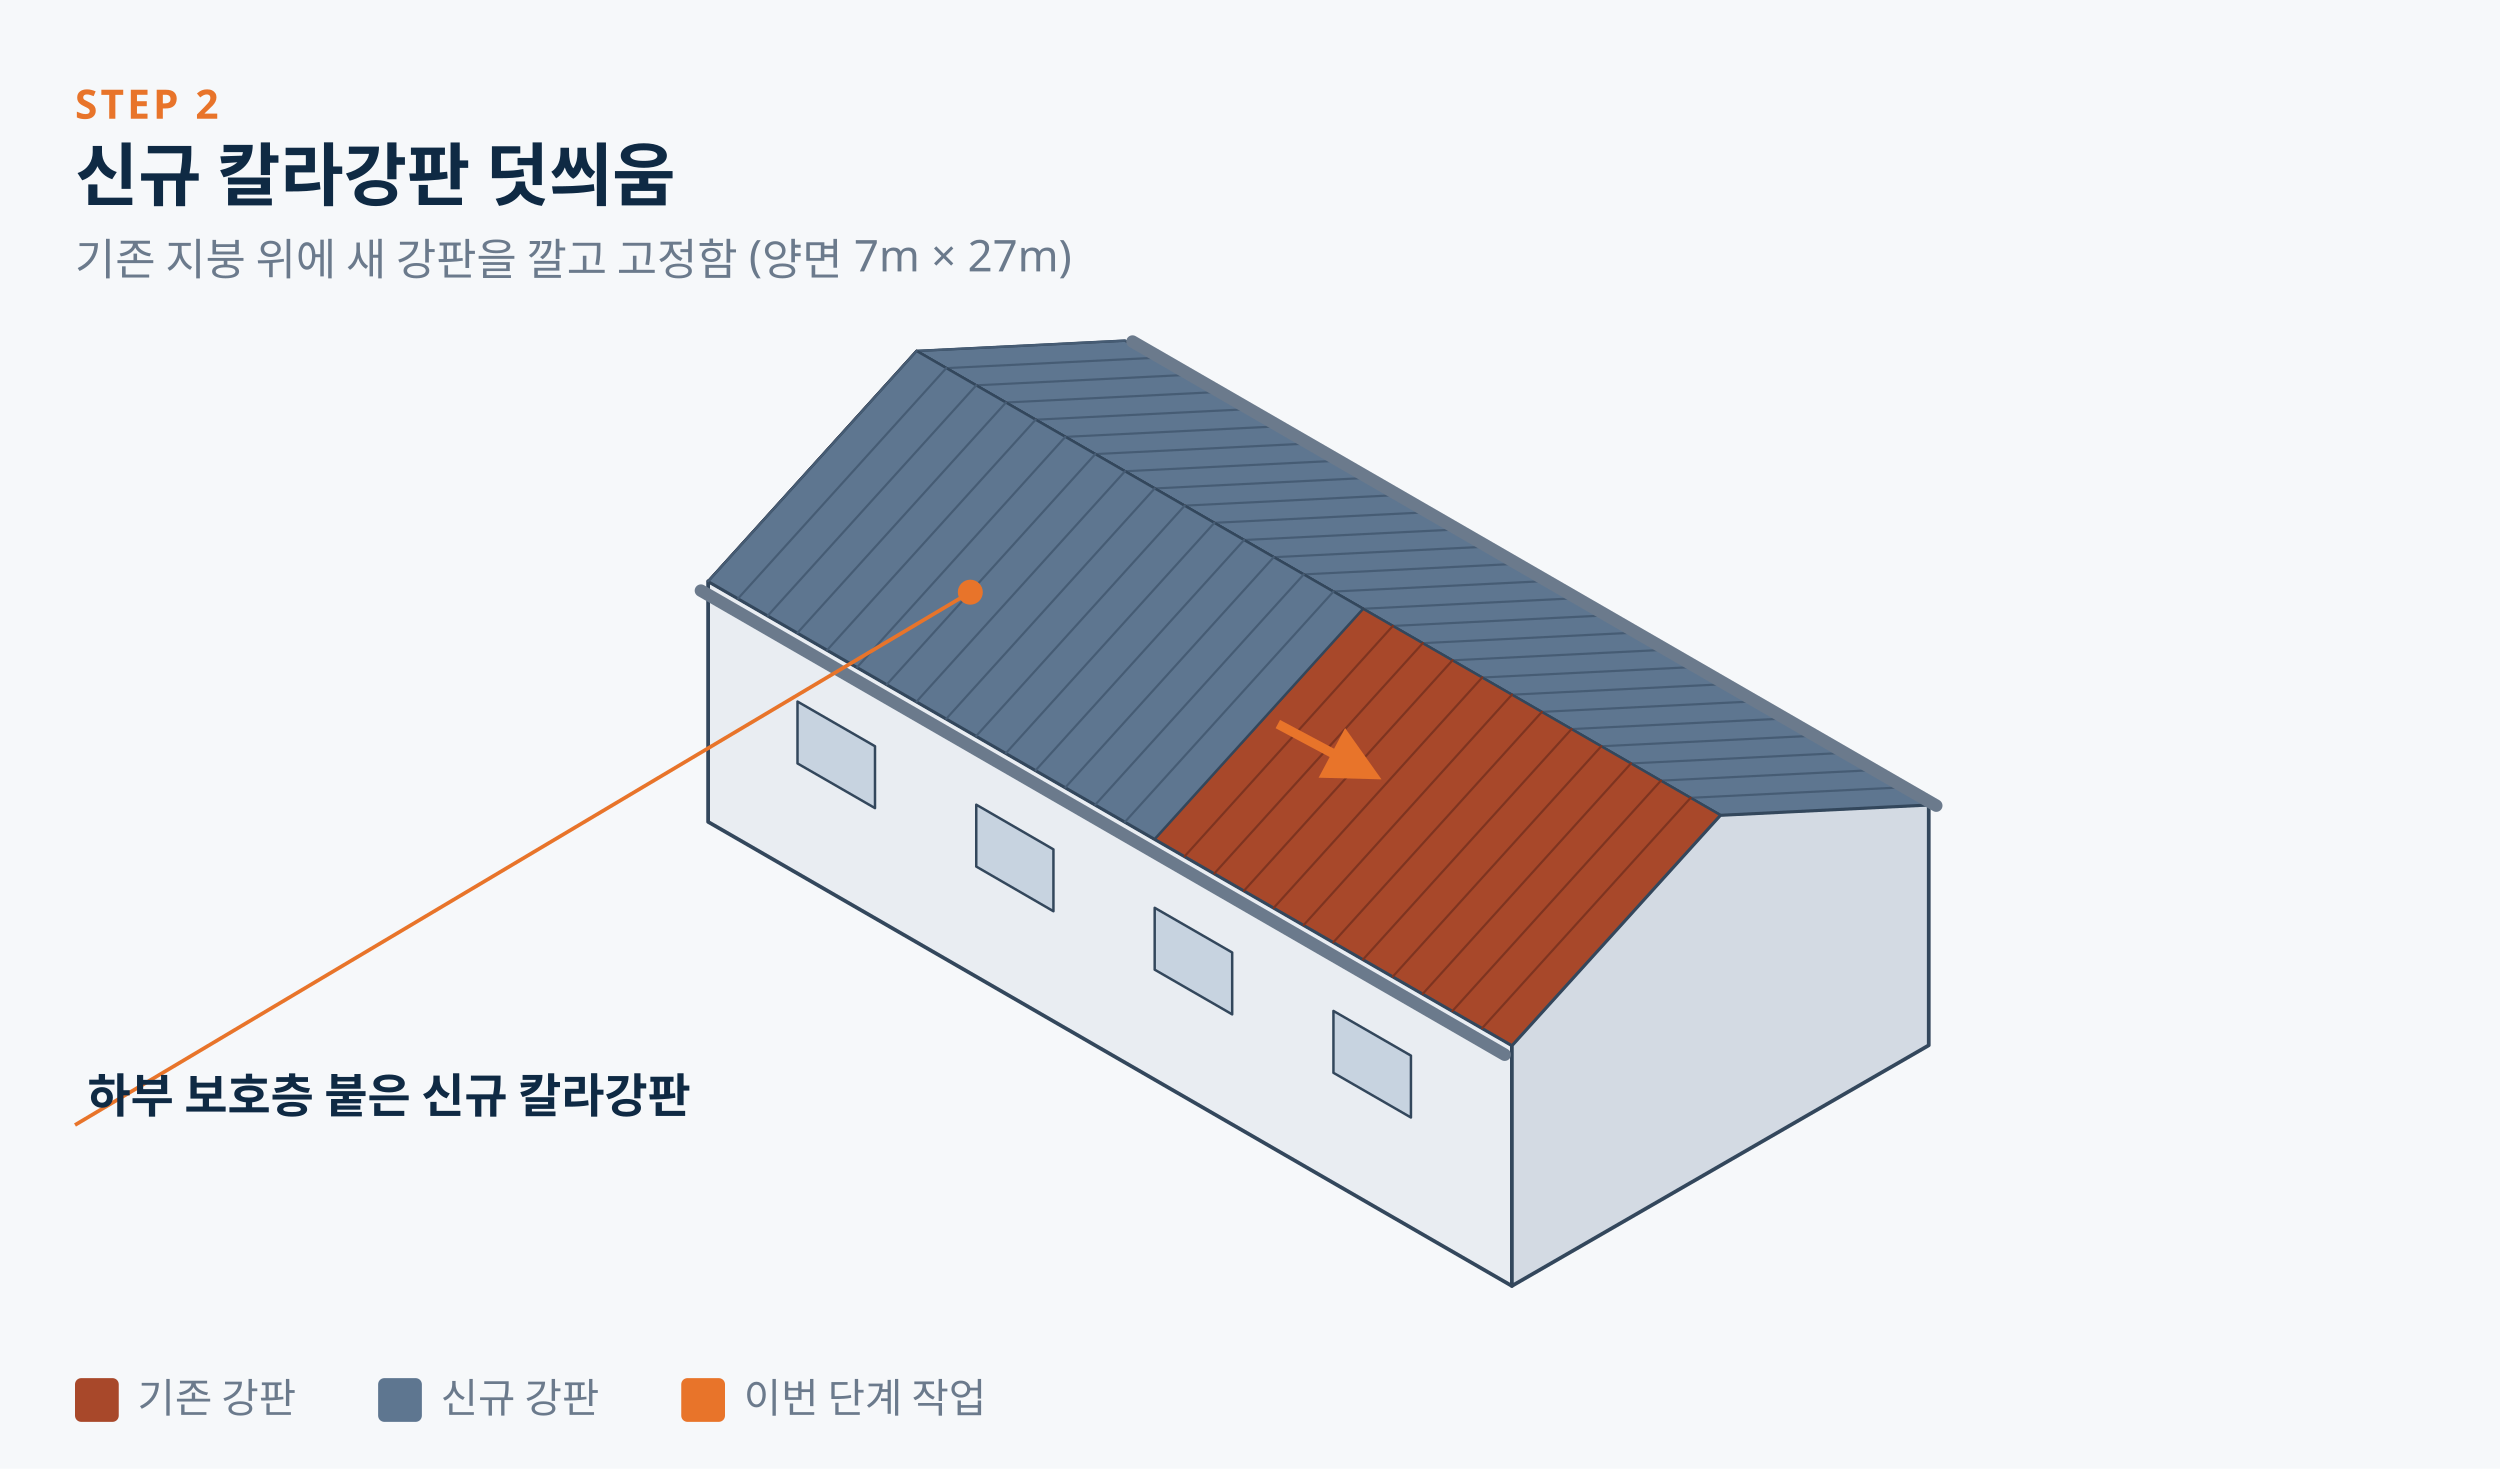
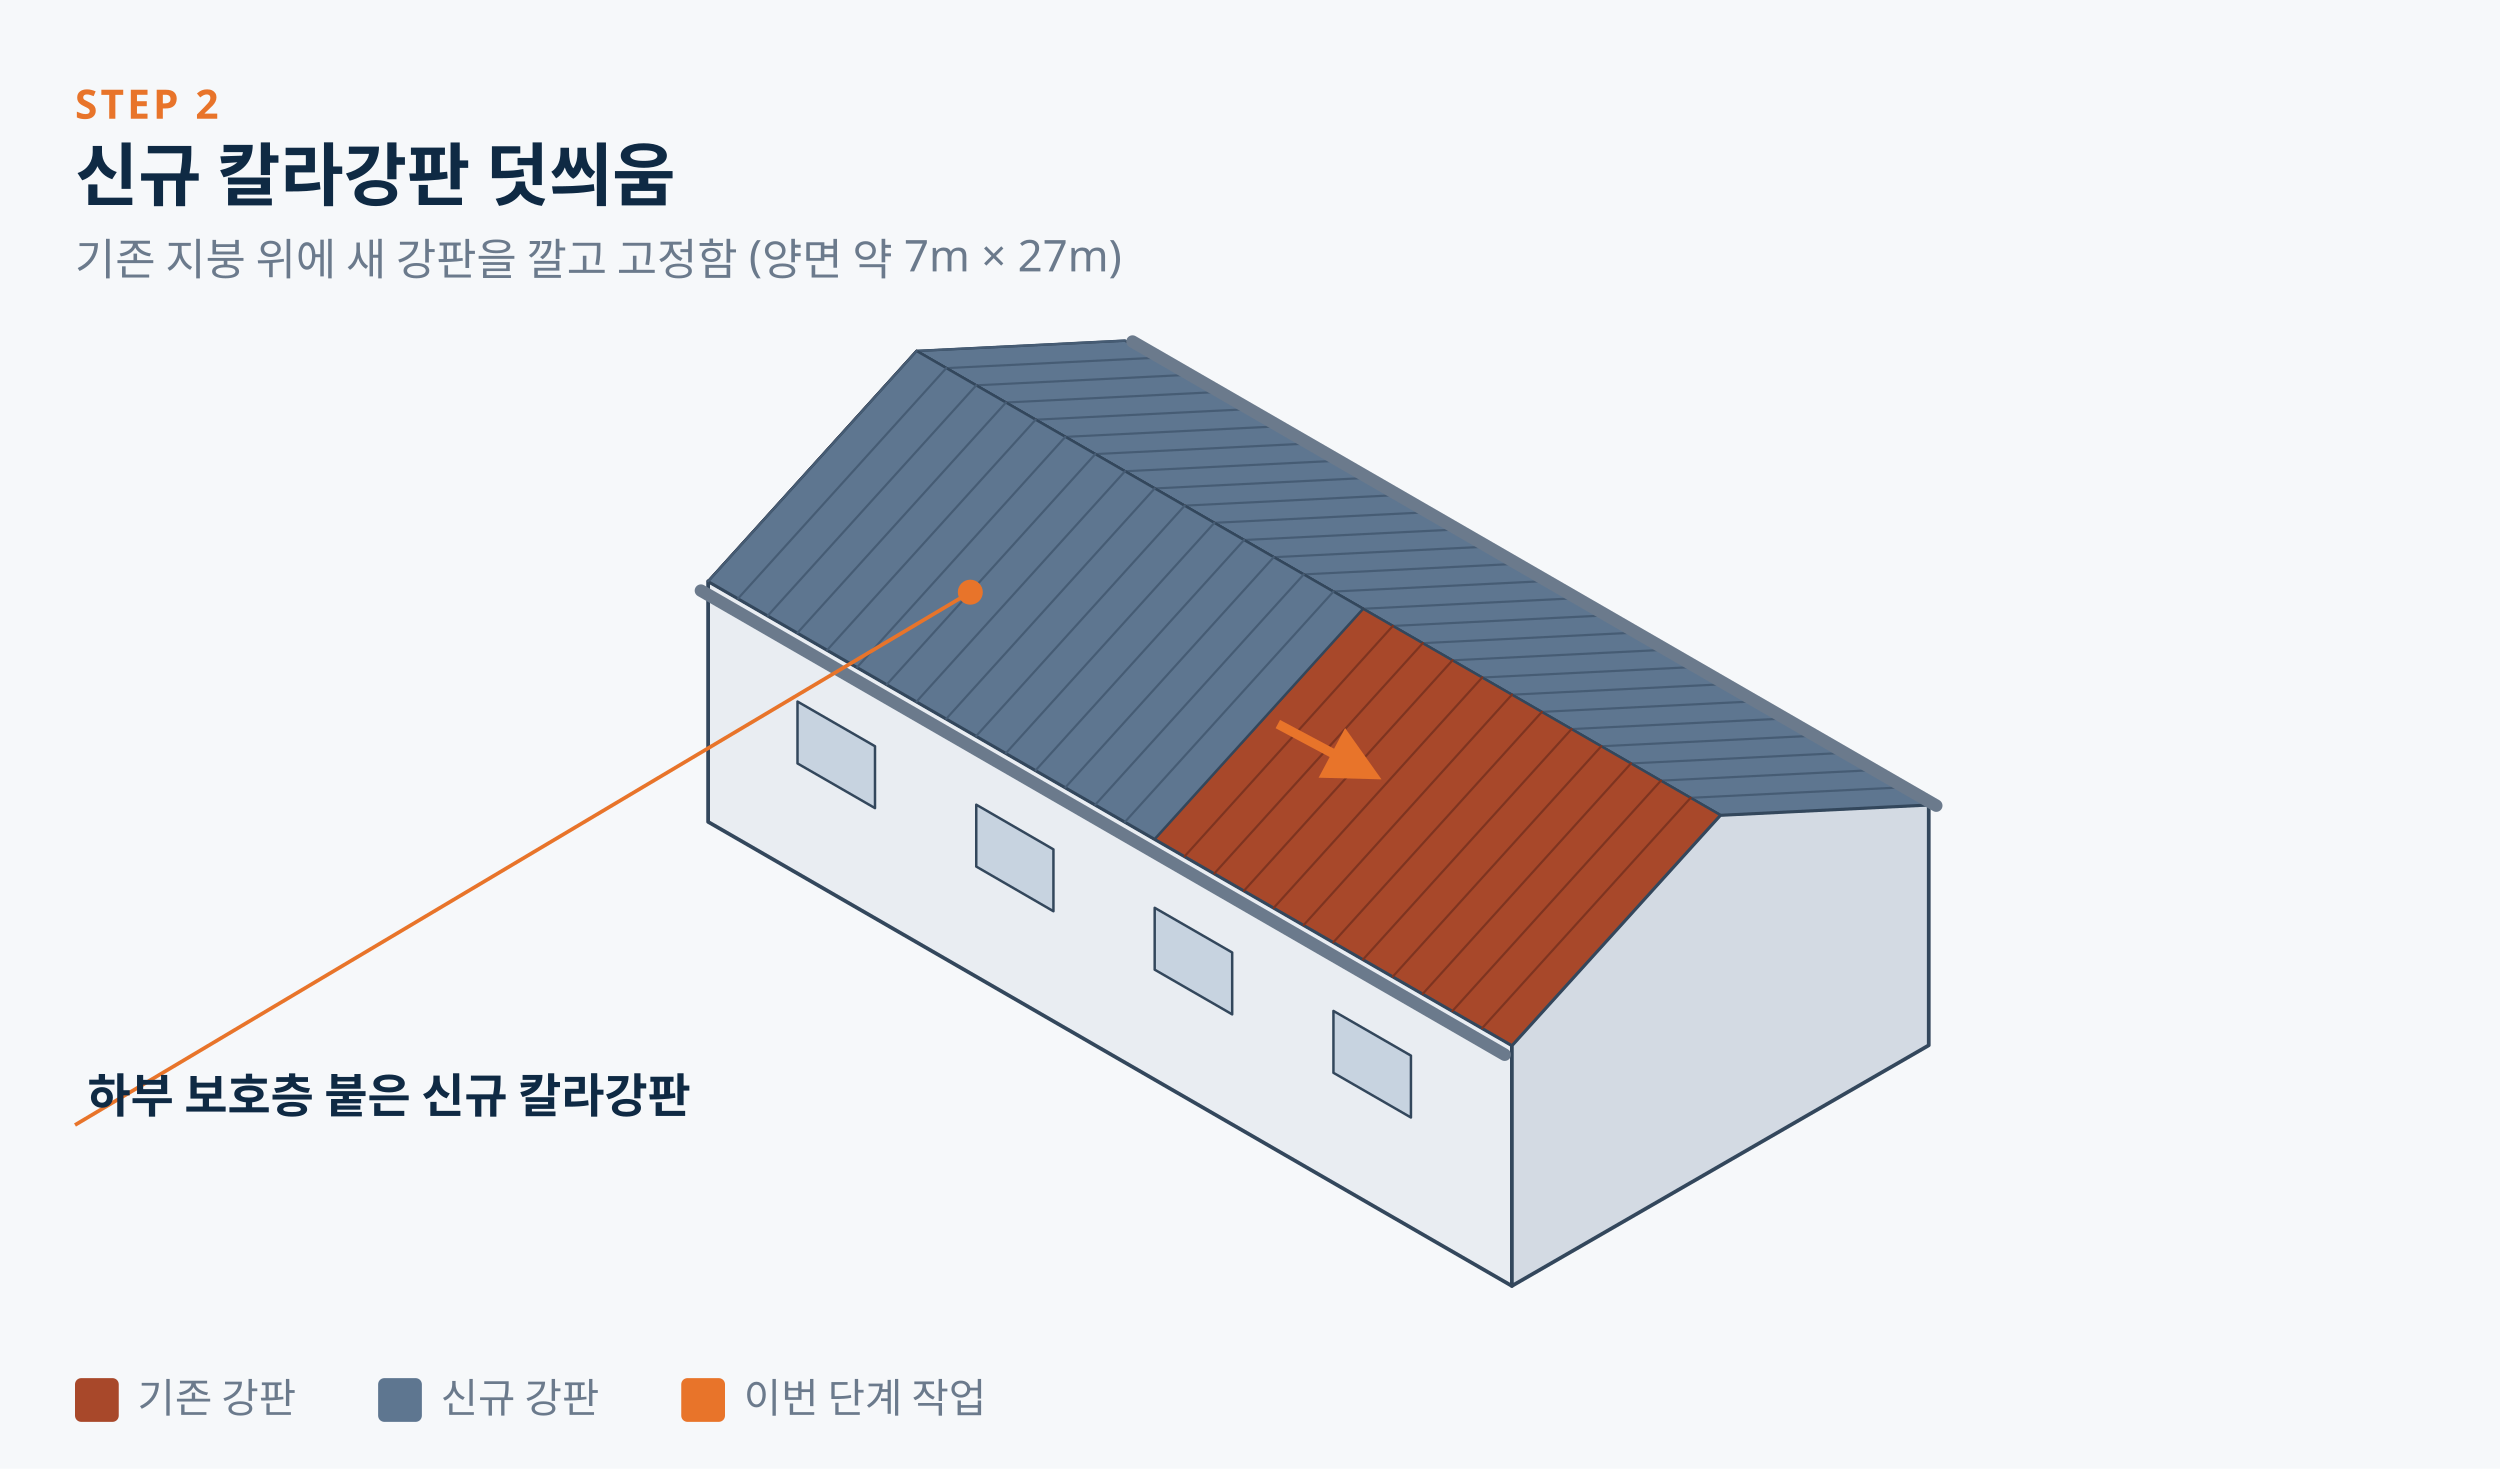
<svg xmlns="http://www.w3.org/2000/svg" viewBox="0 0 800 470" font-family="Pretendard, 'Noto Sans KR', sans-serif">
  <rect width="800" height="470" fill="#F6F8FA" />
  <text x="24" y="38" font-size="13" font-weight="700" fill="#E8742A" letter-spacing="1">STEP 2</text>
  <text x="24" y="64" font-size="22" font-weight="800" fill="#0F2A44">신규 칼라강판 덧씌움</text>
-   <text x="24" y="88" font-size="14" fill="#6B7A8C">기존 지붕 위에 새 강판을 깔고 고정함 (양면 7m × 27m)</text>
+   <text x="24" y="88" font-size="14" fill="#6B7A8C">기존 지붕 위에 새 강판을 깔고 고정함 (양면 약 7m × 27m)</text>
  <defs>
    <marker id="a" viewBox="0 0 10 10" refX="8" refY="5" markerWidth="6" markerHeight="6" orient="auto">
      <path d="M0,0 L10,5 L0,10 z" fill="#E8742A" />
    </marker>
  </defs>
  <polygon points="226.6,263.0 483.8,411.5 483.8,334.5 226.6,186.0" fill="#E9EDF2" stroke="#33475C" stroke-width="1.2" stroke-linejoin="round" />
  <polygon points="617.2,334.5 483.8,411.5 483.8,334.5 550.5,260.8 617.2,257.5" fill="#D3DAE3" stroke="#33475C" stroke-width="1.2" stroke-linejoin="round" />
  <polygon points="255.2,244.3 280.0,258.6 280.0,238.8 255.2,224.5" fill="#C7D3E0" stroke="#33475C" stroke-width="0.8" stroke-linejoin="round" />
  <polygon points="312.4,277.3 337.1,291.6 337.1,271.8 312.4,257.5" fill="#C7D3E0" stroke="#33475C" stroke-width="0.8" stroke-linejoin="round" />
  <polygon points="369.5,310.3 394.3,324.6 394.3,304.8 369.5,290.5" fill="#C7D3E0" stroke="#33475C" stroke-width="0.8" stroke-linejoin="round" />
  <polygon points="426.7,343.3 451.5,357.6 451.5,337.8 426.7,323.5" fill="#C7D3E0" stroke="#33475C" stroke-width="0.8" stroke-linejoin="round" />
  <polygon points="360.0,109.0 617.2,257.5 550.5,260.8 293.3,112.3" fill="#5E7690" stroke="#33475C" stroke-width="0.8" stroke-linejoin="round" />
  <line x1="360.0" y1="109.0" x2="293.3" y2="112.3" stroke="#465C74" stroke-width="0.7" stroke-linecap="round" />
  <line x1="369.5" y1="114.5" x2="302.8" y2="117.8" stroke="#465C74" stroke-width="0.7" stroke-linecap="round" />
  <line x1="379.1" y1="120.0" x2="312.4" y2="123.3" stroke="#465C74" stroke-width="0.7" stroke-linecap="round" />
  <line x1="388.6" y1="125.5" x2="321.9" y2="128.8" stroke="#465C74" stroke-width="0.7" stroke-linecap="round" />
  <line x1="398.1" y1="131.0" x2="331.4" y2="134.3" stroke="#465C74" stroke-width="0.7" stroke-linecap="round" />
  <line x1="407.6" y1="136.5" x2="340.9" y2="139.8" stroke="#465C74" stroke-width="0.7" stroke-linecap="round" />
  <line x1="417.2" y1="142.0" x2="350.5" y2="145.3" stroke="#465C74" stroke-width="0.7" stroke-linecap="round" />
  <line x1="426.7" y1="147.5" x2="360.0" y2="150.8" stroke="#465C74" stroke-width="0.7" stroke-linecap="round" />
  <line x1="436.2" y1="153.0" x2="369.5" y2="156.3" stroke="#465C74" stroke-width="0.7" stroke-linecap="round" />
  <line x1="445.7" y1="158.5" x2="379.1" y2="161.8" stroke="#465C74" stroke-width="0.7" stroke-linecap="round" />
  <line x1="455.3" y1="164.0" x2="388.6" y2="167.3" stroke="#465C74" stroke-width="0.7" stroke-linecap="round" />
  <line x1="464.8" y1="169.5" x2="398.1" y2="172.8" stroke="#465C74" stroke-width="0.7" stroke-linecap="round" />
  <line x1="474.3" y1="175.0" x2="407.6" y2="178.3" stroke="#465C74" stroke-width="0.7" stroke-linecap="round" />
  <line x1="483.8" y1="180.5" x2="417.2" y2="183.8" stroke="#465C74" stroke-width="0.7" stroke-linecap="round" />
  <line x1="493.4" y1="186.0" x2="426.7" y2="189.3" stroke="#465C74" stroke-width="0.7" stroke-linecap="round" />
  <line x1="502.9" y1="191.5" x2="436.2" y2="194.8" stroke="#465C74" stroke-width="0.7" stroke-linecap="round" />
  <line x1="512.4" y1="197.0" x2="445.7" y2="200.3" stroke="#465C74" stroke-width="0.7" stroke-linecap="round" />
  <line x1="521.9" y1="202.5" x2="455.3" y2="205.8" stroke="#465C74" stroke-width="0.7" stroke-linecap="round" />
  <line x1="531.5" y1="208.0" x2="464.8" y2="211.3" stroke="#465C74" stroke-width="0.7" stroke-linecap="round" />
  <line x1="541.0" y1="213.5" x2="474.3" y2="216.8" stroke="#465C74" stroke-width="0.7" stroke-linecap="round" />
  <line x1="550.5" y1="219.0" x2="483.8" y2="222.3" stroke="#465C74" stroke-width="0.7" stroke-linecap="round" />
  <line x1="560.1" y1="224.5" x2="493.4" y2="227.8" stroke="#465C74" stroke-width="0.7" stroke-linecap="round" />
  <line x1="569.6" y1="230.0" x2="502.9" y2="233.3" stroke="#465C74" stroke-width="0.7" stroke-linecap="round" />
  <line x1="579.1" y1="235.5" x2="512.4" y2="238.8" stroke="#465C74" stroke-width="0.7" stroke-linecap="round" />
  <line x1="588.6" y1="241.0" x2="521.9" y2="244.3" stroke="#465C74" stroke-width="0.7" stroke-linecap="round" />
  <line x1="598.2" y1="246.5" x2="531.5" y2="249.8" stroke="#465C74" stroke-width="0.7" stroke-linecap="round" />
  <line x1="607.7" y1="252.0" x2="541.0" y2="255.3" stroke="#465C74" stroke-width="0.7" stroke-linecap="round" />
  <polygon points="293.3,112.3 550.5,260.8 483.8,334.5 226.6,186.0" fill="#A8482A" stroke="#33475C" stroke-width="0.8" stroke-linejoin="round" />
  <line x1="293.3" y1="112.3" x2="226.6" y2="186.0" stroke="#7E3420" stroke-width="0.7" stroke-linecap="round" />
  <line x1="302.8" y1="117.8" x2="236.2" y2="191.5" stroke="#7E3420" stroke-width="0.7" stroke-linecap="round" />
  <line x1="312.4" y1="123.3" x2="245.7" y2="197.0" stroke="#7E3420" stroke-width="0.7" stroke-linecap="round" />
  <line x1="321.9" y1="128.8" x2="255.2" y2="202.5" stroke="#7E3420" stroke-width="0.7" stroke-linecap="round" />
  <line x1="331.4" y1="134.3" x2="264.7" y2="208.0" stroke="#7E3420" stroke-width="0.7" stroke-linecap="round" />
  <line x1="340.9" y1="139.8" x2="274.3" y2="213.5" stroke="#7E3420" stroke-width="0.7" stroke-linecap="round" />
  <line x1="350.5" y1="145.3" x2="283.8" y2="219.0" stroke="#7E3420" stroke-width="0.7" stroke-linecap="round" />
  <line x1="360.0" y1="150.8" x2="293.3" y2="224.5" stroke="#7E3420" stroke-width="0.7" stroke-linecap="round" />
  <line x1="369.5" y1="156.3" x2="302.8" y2="230.0" stroke="#7E3420" stroke-width="0.7" stroke-linecap="round" />
  <line x1="379.1" y1="161.8" x2="312.4" y2="235.5" stroke="#7E3420" stroke-width="0.7" stroke-linecap="round" />
  <line x1="388.6" y1="167.3" x2="321.9" y2="241.0" stroke="#7E3420" stroke-width="0.7" stroke-linecap="round" />
  <line x1="398.1" y1="172.8" x2="331.4" y2="246.5" stroke="#7E3420" stroke-width="0.7" stroke-linecap="round" />
  <line x1="407.6" y1="178.3" x2="340.9" y2="252.0" stroke="#7E3420" stroke-width="0.7" stroke-linecap="round" />
  <line x1="417.2" y1="183.8" x2="350.5" y2="257.5" stroke="#7E3420" stroke-width="0.7" stroke-linecap="round" />
  <line x1="426.7" y1="189.3" x2="360.0" y2="263.0" stroke="#7E3420" stroke-width="0.7" stroke-linecap="round" />
  <line x1="436.2" y1="194.8" x2="369.5" y2="268.5" stroke="#7E3420" stroke-width="0.7" stroke-linecap="round" />
  <line x1="445.7" y1="200.3" x2="379.1" y2="274.0" stroke="#7E3420" stroke-width="0.7" stroke-linecap="round" />
  <line x1="455.3" y1="205.8" x2="388.6" y2="279.5" stroke="#7E3420" stroke-width="0.7" stroke-linecap="round" />
  <line x1="464.8" y1="211.3" x2="398.1" y2="285.0" stroke="#7E3420" stroke-width="0.7" stroke-linecap="round" />
  <line x1="474.3" y1="216.8" x2="407.6" y2="290.5" stroke="#7E3420" stroke-width="0.7" stroke-linecap="round" />
  <line x1="483.8" y1="222.3" x2="417.2" y2="296.0" stroke="#7E3420" stroke-width="0.7" stroke-linecap="round" />
  <line x1="493.4" y1="227.8" x2="426.7" y2="301.5" stroke="#7E3420" stroke-width="0.7" stroke-linecap="round" />
  <line x1="502.9" y1="233.3" x2="436.2" y2="307.0" stroke="#7E3420" stroke-width="0.7" stroke-linecap="round" />
  <line x1="512.4" y1="238.8" x2="445.7" y2="312.5" stroke="#7E3420" stroke-width="0.7" stroke-linecap="round" />
  <line x1="521.9" y1="244.3" x2="455.3" y2="318.0" stroke="#7E3420" stroke-width="0.7" stroke-linecap="round" />
  <line x1="531.5" y1="249.8" x2="464.8" y2="323.5" stroke="#7E3420" stroke-width="0.7" stroke-linecap="round" />
  <line x1="541.0" y1="255.3" x2="474.3" y2="329.0" stroke="#7E3420" stroke-width="0.7" stroke-linecap="round" />
  <polygon points="293.3,112.3 436.2,194.8 369.5,268.5 226.6,186.0" fill="#5E7690" stroke="#33475C" stroke-width="0.8" stroke-linejoin="round" />
  <line x1="293.3" y1="112.3" x2="226.6" y2="186.0" stroke="#465C74" stroke-width="0.7" stroke-linecap="round" />
  <line x1="302.8" y1="117.8" x2="236.2" y2="191.5" stroke="#465C74" stroke-width="0.7" stroke-linecap="round" />
  <line x1="312.4" y1="123.3" x2="245.7" y2="197.0" stroke="#465C74" stroke-width="0.7" stroke-linecap="round" />
  <line x1="321.9" y1="128.8" x2="255.2" y2="202.5" stroke="#465C74" stroke-width="0.7" stroke-linecap="round" />
  <line x1="331.4" y1="134.3" x2="264.7" y2="208.0" stroke="#465C74" stroke-width="0.7" stroke-linecap="round" />
  <line x1="340.9" y1="139.8" x2="274.3" y2="213.5" stroke="#465C74" stroke-width="0.7" stroke-linecap="round" />
  <line x1="350.5" y1="145.3" x2="283.8" y2="219.0" stroke="#465C74" stroke-width="0.7" stroke-linecap="round" />
  <line x1="360.0" y1="150.8" x2="293.3" y2="224.5" stroke="#465C74" stroke-width="0.7" stroke-linecap="round" />
  <line x1="369.5" y1="156.3" x2="302.8" y2="230.0" stroke="#465C74" stroke-width="0.7" stroke-linecap="round" />
  <line x1="379.1" y1="161.8" x2="312.4" y2="235.5" stroke="#465C74" stroke-width="0.7" stroke-linecap="round" />
  <line x1="388.6" y1="167.3" x2="321.9" y2="241.0" stroke="#465C74" stroke-width="0.7" stroke-linecap="round" />
  <line x1="398.1" y1="172.8" x2="331.4" y2="246.5" stroke="#465C74" stroke-width="0.7" stroke-linecap="round" />
  <line x1="407.6" y1="178.3" x2="340.9" y2="252.0" stroke="#465C74" stroke-width="0.7" stroke-linecap="round" />
  <line x1="417.2" y1="183.8" x2="350.5" y2="257.5" stroke="#465C74" stroke-width="0.7" stroke-linecap="round" />
  <line x1="426.7" y1="189.3" x2="360.0" y2="263.0" stroke="#465C74" stroke-width="0.7" stroke-linecap="round" />
  <line x1="224.3" y1="189.0" x2="481.5" y2="337.5" stroke="#6B7A8C" stroke-width="4" stroke-linecap="round" />
  <line x1="362.4" y1="109.3" x2="619.6" y2="257.8" stroke="#6B7A8C" stroke-width="4" stroke-linecap="round" />
  <path d="M408.9,231.7 l30,16" stroke="#E8742A" stroke-width="3" fill="none" marker-end="url(#a)" />
  <circle cx="310.5" cy="189.5" r="4" fill="#E8742A" />
  <line x1="310.5" y1="189.5" x2="24.0" y2="360.0" stroke="#E8742A" stroke-width="1.2" />
  <text x="28.0" y="356.0" text-anchor="start" font-size="15" font-weight="700" fill="#0F2A44">하부 보호층 붙은 신규 칼라강판</text>
  <rect x="24" y="441" width="14" height="14" rx="2" fill="#A8482A" />
  <text x="44" y="452" font-size="13" fill="#6B7A8C">기존 강판</text>
  <rect x="121" y="441" width="14" height="14" rx="2" fill="#5E7690" />
  <text x="141" y="452" font-size="13" fill="#6B7A8C">신규 강판</text>
  <rect x="218" y="441" width="14" height="14" rx="2" fill="#E8742A" />
  <text x="238" y="452" font-size="13" fill="#6B7A8C">이번 단계 작업</text>
</svg>
